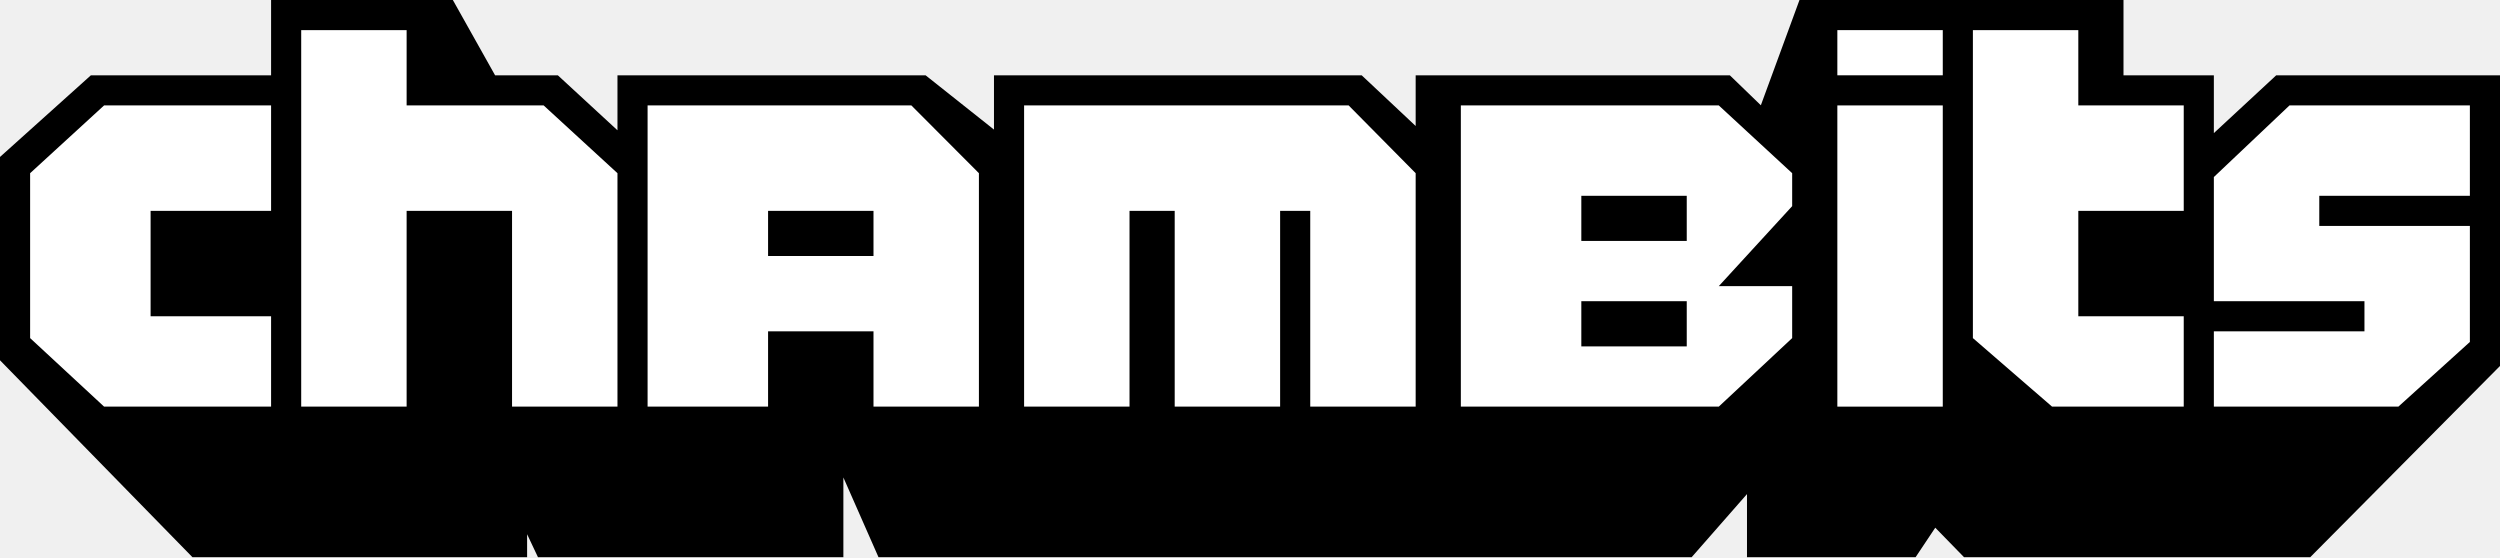
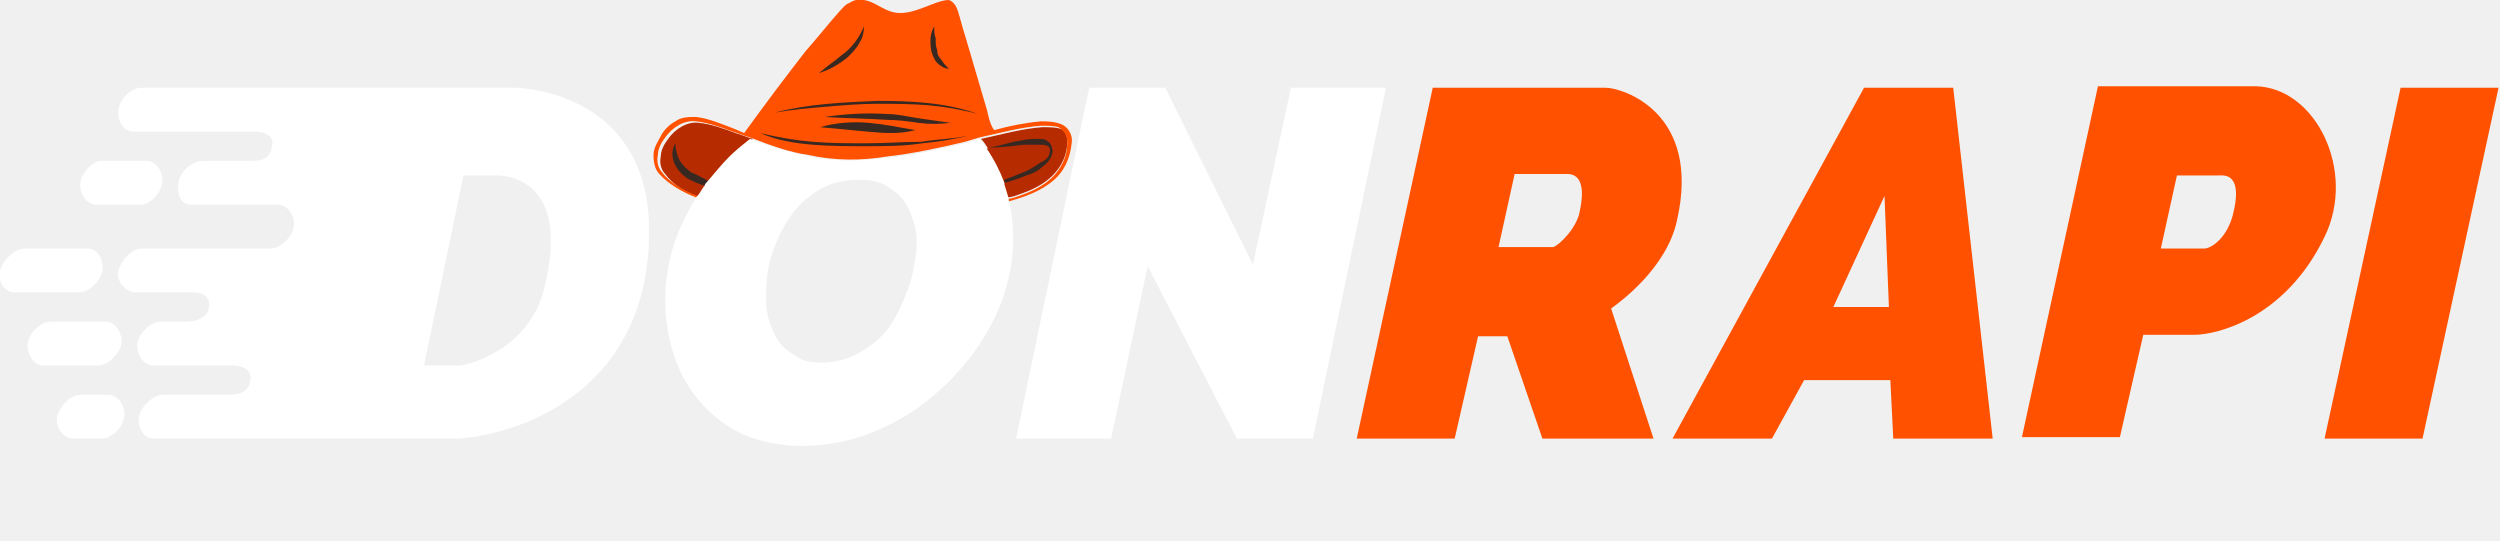
- <svg xmlns="http://www.w3.org/2000/svg" version="1.1" x="0px" y="0px" width="166px" height="37px" viewBox="0 0 166 37" enable-background="new 0 0 166 37" xml:space="preserve">
+ <svg xmlns="http://www.w3.org/2000/svg" version="1.1" x="0px" y="0px" width="171px" height="37px" viewBox="0.044 0.039 171 37" enable-background="new 0.044 0.039 171 37" xml:space="preserve">
  <defs>
</defs>
-   <polygon points="151.153,5 151.141,5 147,8.838 147,5 141,5 141,0 119.486,0 116.917,7 116.93,7 114.861,5 94,5 94,8.366 90.416,5   66,5 66,8.604 61.459,5 61.455,5 61.451,5 41,5 41,8.651 37.04,5 32.874,5 30.069,0 18,0 18,5 6.035,5 0,10.422 0,23.923 12.781,37   35,37 35,35.473 35.722,37 56,37 56,31.703 58.333,37 112.323,37 116,32.807 116,37 127.194,37 128.502,35.039 130.414,37   153.397,37 166,24.3 166,5 " />
-   <path fill="#FFFFFF" d="M2,22.45V11.5L6.911,7H18v7h-8v7h8v6H6.911L2,22.45z" />
-   <path fill="#FFFFFF" d="M20,2h7v5h9.098L41,11.5V27h-7V14h-7v13h-7V2z" />
-   <path fill="#FFFFFF" d="M43,7h17.514L65,11.5V27h-7v-5h-7v5h-8V7z M58,14h-7v3h7V14z" />
-   <path fill="#FFFFFF" d="M68,7h21.55L94,11.5V27h-7V14h-2v13h-7V14h-3v13h-7V7z" />
-   <path fill="#FFFFFF" d="M97,7h17.127L119,11.5v2.188L114.127,19H119v3.45L114.127,27H97V7z M112,13h-7v3h7V13z M112,20h-7v3h7V20z" />
-   <path fill="#FFFFFF" d="M122,2h7v3h-7V2z M122,7h7v20h-7V7z" />
-   <path fill="#FFFFFF" d="M131,22.45V2h7v5h7v7h-7v7h7v6h-8.744L131,22.45z" />
-   <path fill="#FFFFFF" d="M147,22h10v-2h-10v-8.245L152.022,7H164v6h-10v2h10v7.706L159.253,27H147V22z" />
+   <path fill="#B72B00" d="M47.844,13.539l-0.2-0.1l0,0c-0.8-0.3-1.6-0.8-2.1-1.5c-0.3-0.3-0.4-0.8-0.3-1.2c0-0.4,0.2-0.8,0.5-1.2  c0.5-0.7,1.3-1.2,2.1-1.1c0.9,0.1,1.7,0.4,2.5,0.7c0.4,0.1,0.8,0.3,1.2,0.4c-0.5,0.4-1,0.8-1.4,1.2" />
+   <path fill="#B72B00" d="M71.245,9.939c0.4,0,0.7,0.2,0.6,0.5c-0.1,0.3-0.3,0.6-0.6,0.9c-0.3,0.2-0.6,0.4-1,0.6  c-0.5,0.3-1,0.5-1.5,0.6c-0.3-0.8-0.7-1.6-1.2-2.3l0.1-0.1c0.8,0,1.6-0.2,2.4-0.2C70.544,9.939,70.944,9.939,71.245,9.939z" />
+   <path fill="#B72B00" d="M67.645,10.239c-0.1-0.2-0.3-0.5-0.5-0.7c1.4-0.3,2.8-0.7,4.2-0.8c0.4,0,0.9,0,1.2,0.1  c0.4,0.1,0.5,0.5,0.5,0.9c0,0.9-0.4,1.7-1,2.3s-1.4,1-2.3,1.3c-0.3,0.1-0.5,0.2-0.8,0.2" />
+   <path fill="#FF5100" d="M72.645,8.539c-0.5-0.2-1-0.2-1.4-0.2c-1.1,0.1-2.1,0.3-3.2,0.6c-0.3-0.4-0.4-1-0.5-1.4l-0.5-1.7l-1-3.4  c-0.2-0.6-0.3-1.1-0.5-1.7c-0.1-0.3-0.3-0.6-0.6-0.7c-0.3,0-0.6,0.1-0.9,0.2c-1.1,0.4-2.2,1-3.3,0.5c-0.5-0.2-1-0.6-1.6-0.7  c-0.3-0.1-0.7,0-1,0.2c-0.3,0.1-0.5,0.4-0.7,0.6c-0.8,0.9-1.5,1.8-2.3,2.7c-1.4,1.8-2.9,3.8-4.2,5.6c-0.2-0.1-0.5-0.2-0.7-0.3  c-0.8-0.3-1.7-0.7-2.6-0.8c-0.5,0-1,0-1.4,0.3c-0.4,0.2-0.8,0.6-1,1c-0.2,0.4-0.5,0.8-0.5,1.3s0.1,1,0.4,1.3  c0.6,0.7,1.7,1.3,2.5,1.6l0.1-0.1c-0.8-0.3-1.9-0.9-2.4-1.6c-0.3-0.3-0.4-0.8-0.3-1.2c0-0.4,0.2-0.8,0.5-1.2  c0.5-0.7,1.3-1.2,2.1-1.1c0.9,0.1,1.7,0.4,2.5,0.7c0.4,0.1,0.8,0.3,1.2,0.4c1.3,0.5,2.6,1,4,1.2c1.8,0.4,3.6,0.4,5.4,0.1  c1.8-0.2,3.6-0.6,5.3-1c0.3-0.1,0.7-0.2,1-0.3c1.4-0.3,2.8-0.7,4.2-0.8c0.4,0,0.9,0,1.2,0.1c0.5,0.3,0.6,0.7,0.6,1.1  c0,0.9-0.4,1.7-1,2.3s-1.4,1-2.3,1.3c-0.3,0.1-0.5,0.2-0.8,0.2c0,0,0,0.1,0,0.2c1.1-0.3,2.3-0.7,3.2-1.5c0.7-0.6,1.1-1.5,1.2-2.5  C73.444,9.339,73.145,8.739,72.645,8.539z" />
+   <path fill="#372922" d="M71.844,10.439c0.1-0.4-0.2-0.5-0.6-0.5c-0.4,0-0.8,0-1.2,0c-0.8,0.1-1.6,0.2-2.4,0.2  c0.8-0.1,1.5-0.4,2.3-0.5c0.4-0.1,0.8-0.1,1.2-0.1c0.2,0,0.4,0,0.6,0.2c0.2,0.1,0.3,0.5,0.3,0.7c-0.1,0.5-0.4,0.8-0.7,1  c-0.3,0.3-0.7,0.5-1.1,0.6c-0.5,0.2-1,0.4-1.5,0.5c0,0,0,0,0-0.1c0,0,0,0,0-0.1c0.5-0.2,1-0.4,1.5-0.6c0.4-0.2,0.7-0.4,1-0.6  C71.544,11.039,71.844,10.739,71.844,10.439z" />
+   <path fill="#372922" d="M64.145,3.439c0,0.3,0.1,0.5,0.3,0.7c0.1,0.2,0.3,0.4,0.5,0.6c-0.3,0-0.6-0.2-0.8-0.4  c-0.2-0.2-0.3-0.5-0.4-0.8c-0.1-0.6-0.1-1.2,0.2-1.7c0,0.3,0,0.6,0.1,0.8C64.044,2.939,64.044,3.239,64.145,3.439z" />
+   <path fill="#372922" d="M59.444,8.439c1.1,0.1,2.1,0.3,3.2,0.5c-1.1,0.3-2.2,0.2-3.3,0.1c-1.1-0.1-2.1-0.2-3.2-0.3  C57.145,8.439,58.344,8.339,59.444,8.439z" />
+   <path fill="#372922" d="M60.745,7.839c0.7,0,1.5,0.2,2.2,0.3c0.7,0.1,1.4,0.2,2.1,0.3c-0.7,0.1-1.5,0.1-2.2,0  c-0.7-0.1-1.4-0.2-2.1-0.2c-1.4-0.1-2.9-0.1-4.3-0.2C57.745,7.839,59.245,7.739,60.745,7.839z" />
+   <path fill="#372922" d="M58.044,3.939c-0.6,0.5-1.3,0.9-2,1.1c0.3-0.2,0.6-0.5,0.9-0.7c0.3-0.2,0.6-0.5,0.9-0.7  c0.6-0.5,1-1.1,1.3-1.8c0,0.4-0.1,0.8-0.3,1.1C58.645,3.339,58.344,3.639,58.044,3.939z" />
+   <path fill="#372922" d="M60.044,6.939c2.3,0,4.7,0.1,6.9,0.9c-1.1-0.3-2.3-0.5-3.4-0.6c-1.2-0.1-2.3-0.1-3.5-0.1s-2.3,0.1-3.5,0.2  c-1.2,0.1-2.3,0.2-3.5,0.4C55.344,7.139,57.745,7.039,60.044,6.939z" />
+   <path fill="#372922" d="M66.645,9.239c-1.2,0.3-2.4,0.5-3.5,0.6c-1.3,0.2-2.5,0.2-3.8,0.2c-1.2,0-2.5,0-3.7-0.1  c-1.2-0.1-2.5-0.3-3.6-0.8c1.2,0.3,2.4,0.5,3.6,0.6c1.2,0.1,2.5,0.1,3.7,0.1c1.2,0,2.5-0.1,3.7-0.1  C64.245,9.539,65.444,9.539,66.645,9.239z" />
+   <path fill="#372922" d="M48.344,12.339c0.1,0,0.1,0.1,0.2,0.1c-0.1,0.1-0.2,0.2-0.2,0.3h-0.1c-0.4-0.1-0.8-0.3-1.2-0.5  c-0.4-0.3-0.7-0.6-0.9-1.1c-0.2-0.5-0.1-1,0.1-1.3c0,0.4,0.1,0.8,0.3,1.2c0.2,0.3,0.5,0.6,0.8,0.8  C47.645,11.939,47.944,12.139,48.344,12.339z" />
+   <polygon fill="#FF5100" points="170.945,6.039 165.745,30.039 159.044,30.039 164.245,6.039 " />
+   <path fill="#FF5100" d="M159.044,16.239c-2.7,5.6-7.4,6.7-8.9,6.7h-3.5l-1.6,7h-6.7l5.2-24h10.8  C158.445,6.039,161.245,11.739,159.044,16.239z M152.745,14.839c0.8-3-0.601-2.8-0.9-2.8h-2.899l-1.101,5h3  C151.144,17.039,152.245,16.539,152.745,14.839z" />
+   <path fill="#FF5100" d="M133.644,6.039l2.7,24h-6.8l-0.2-4h-5.899l-2.2,4h-6.8l13.1-24H133.644z M129.245,21.039l-0.3-7.6l-3.5,7.6  H129.245z" />
+   <path fill="#FF5100" d="M114.745,15.139c-0.7,3.2-3.8,5.5-4.5,6l2.899,8.9h-7.6l-2.4-7h-2l-1.6,7h-6.7l5.2-24h11.8  C111.044,6.039,116.445,7.739,114.745,15.139z M108.044,14.739c0.7-2.9-0.6-2.8-0.9-2.8h-3.5l-1.1,5h3.7  C106.344,17.039,107.644,16.039,108.044,14.739z" />
+   <polygon fill="#FFFFFF" points="94.844,6.039 89.844,30.039 84.645,30.039 78.544,18.239 76.044,30.039 69.544,30.039 74.544,6.039   79.745,6.039 85.745,18.139 88.344,6.039 " />
+   <path fill="#FFFFFF" d="M35.145,6.039h-25.4c-0.8,0-1.5,0.8-1.6,1.5s0.3,1.5,1,1.5h8.3c0.7,0,1.4,0.3,1.2,1c-0.1,0.7-0.5,1-1.3,1  h-3.4c-0.7,0-1.6,0.7-1.7,1.5c-0.1,0.7,0.1,1.5,0.9,1.5h5.9c0.7,0,1.2,0.8,1.1,1.5s-0.9,1.5-1.6,1.5h-8.8c-0.7,0-1.4,0.8-1.6,1.5  c-0.2,0.7,0.5,1.5,1.2,1.5h3.9c0.7,0,1.2,0.3,1.1,1c-0.1,0.7-0.8,1-1.6,1h-1.7c-0.7,0-1.5,0.8-1.6,1.5s0.4,1.5,1.1,1.5h5.4  c0.7,0,1.4,0.3,1.2,1.1c-0.1,0.7-0.7,0.9-1.4,0.9h-4.5c-0.7,0-1.5,0.7-1.7,1.5c-0.1,0.7,0.3,1.5,1,1.5h20.5c3,0,13.4-2.3,13.4-14.2  C44.444,6.939,36.745,6.039,35.145,6.039z M37.245,19.839c-1,4-5,5.2-5.9,5.2h-2.3l2.7-13h2.3  C34.844,12.039,39.145,12.439,37.245,19.839z" />
+   <path fill="#FFFFFF" d="M7.044,11.039h3c0.7,0,1.2,0.8,1.1,1.5s-0.8,1.5-1.5,1.5h-3c-0.7,0-1.2-0.8-1.1-1.5  S6.344,11.039,7.044,11.039z" />
+   <path fill="#FFFFFF" d="M5.544,27.039h1.9c0.7,0,1.2,0.8,1.1,1.5s-0.8,1.5-1.6,1.5h-1.9c-0.7,0-1.2-0.8-1.1-1.5  C4.145,27.839,4.844,27.039,5.544,27.039z" />
+   <path fill="#FFFFFF" d="M7.245,22.039c0.7,0,1.2,0.8,1.1,1.5c-0.1,0.7-0.9,1.5-1.6,1.5h-3.7c-0.7,0-1.2-0.8-1.1-1.5s0.8-1.5,1.6-1.5  H7.245z" />
+   <path fill="#FFFFFF" d="M6.044,17.039c0.7,0,1.1,0.8,1,1.5s-0.9,1.5-1.6,1.5h-4.4c-0.7,0-1.2-0.8-1-1.5s1-1.5,1.7-1.5H6.044z" />
+   <path fill="#FFFFFF" d="M69.044,13.639c-0.1-0.3-0.2-0.7-0.3-1v-0.1c-0.3-0.8-0.7-1.6-1.2-2.3c-0.1-0.2-0.3-0.5-0.5-0.7  c-0.3,0.1-0.7,0.2-1,0.3c-1.7,0.4-3.5,0.8-5.3,1c-1.8,0.2-3.6,0.3-5.4-0.1c-1.4-0.3-2.7-0.7-4-1.2c-0.5,0.4-1,0.8-1.4,1.2  c-0.5,0.5-1,1.1-1.5,1.7c-0.1,0.1-0.2,0.2-0.2,0.3c-0.2,0.2-0.3,0.5-0.5,0.7c-0.4,0.6-0.7,1.2-1,1.8c-0.8,1.7-1.2,3.5-1.2,5.3  c0,1.3,0.2,2.6,0.6,3.8s1,2.3,1.8,3.2c0.8,0.9,1.8,1.7,2.9,2.2c1.2,0.5,2.5,0.8,4,0.8c1.9,0,3.8-0.4,5.5-1.2  c1.8-0.8,3.3-1.899,4.6-3.2c1.3-1.3,2.4-2.8,3.2-4.5c0.8-1.699,1.2-3.5,1.2-5.3c0-0.9-0.1-1.8-0.3-2.6 M62.245,19.539  c-0.3,0.9-0.7,1.8-1.2,2.6c-0.5,0.801-1.2,1.4-2,1.9s-1.8,0.8-2.8,0.8c-0.7,0-1.3-0.1-1.7-0.399c-0.5-0.301-0.9-0.601-1.2-1  c-0.3-0.4-0.5-0.9-0.7-1.5c-0.2-0.601-0.2-1.2-0.2-1.801c0-0.899,0.1-1.8,0.4-2.7c0.3-0.9,0.7-1.8,1.2-2.5c0.5-0.8,1.2-1.4,2-1.9  s1.7-0.7,2.8-0.7c0.7,0,1.3,0.1,1.8,0.4c0.5,0.3,0.9,0.6,1.2,1c0.3,0.4,0.5,0.9,0.7,1.5c0.2,0.6,0.2,1.1,0.2,1.8  C62.645,17.739,62.544,18.639,62.245,19.539z" />
</svg>
